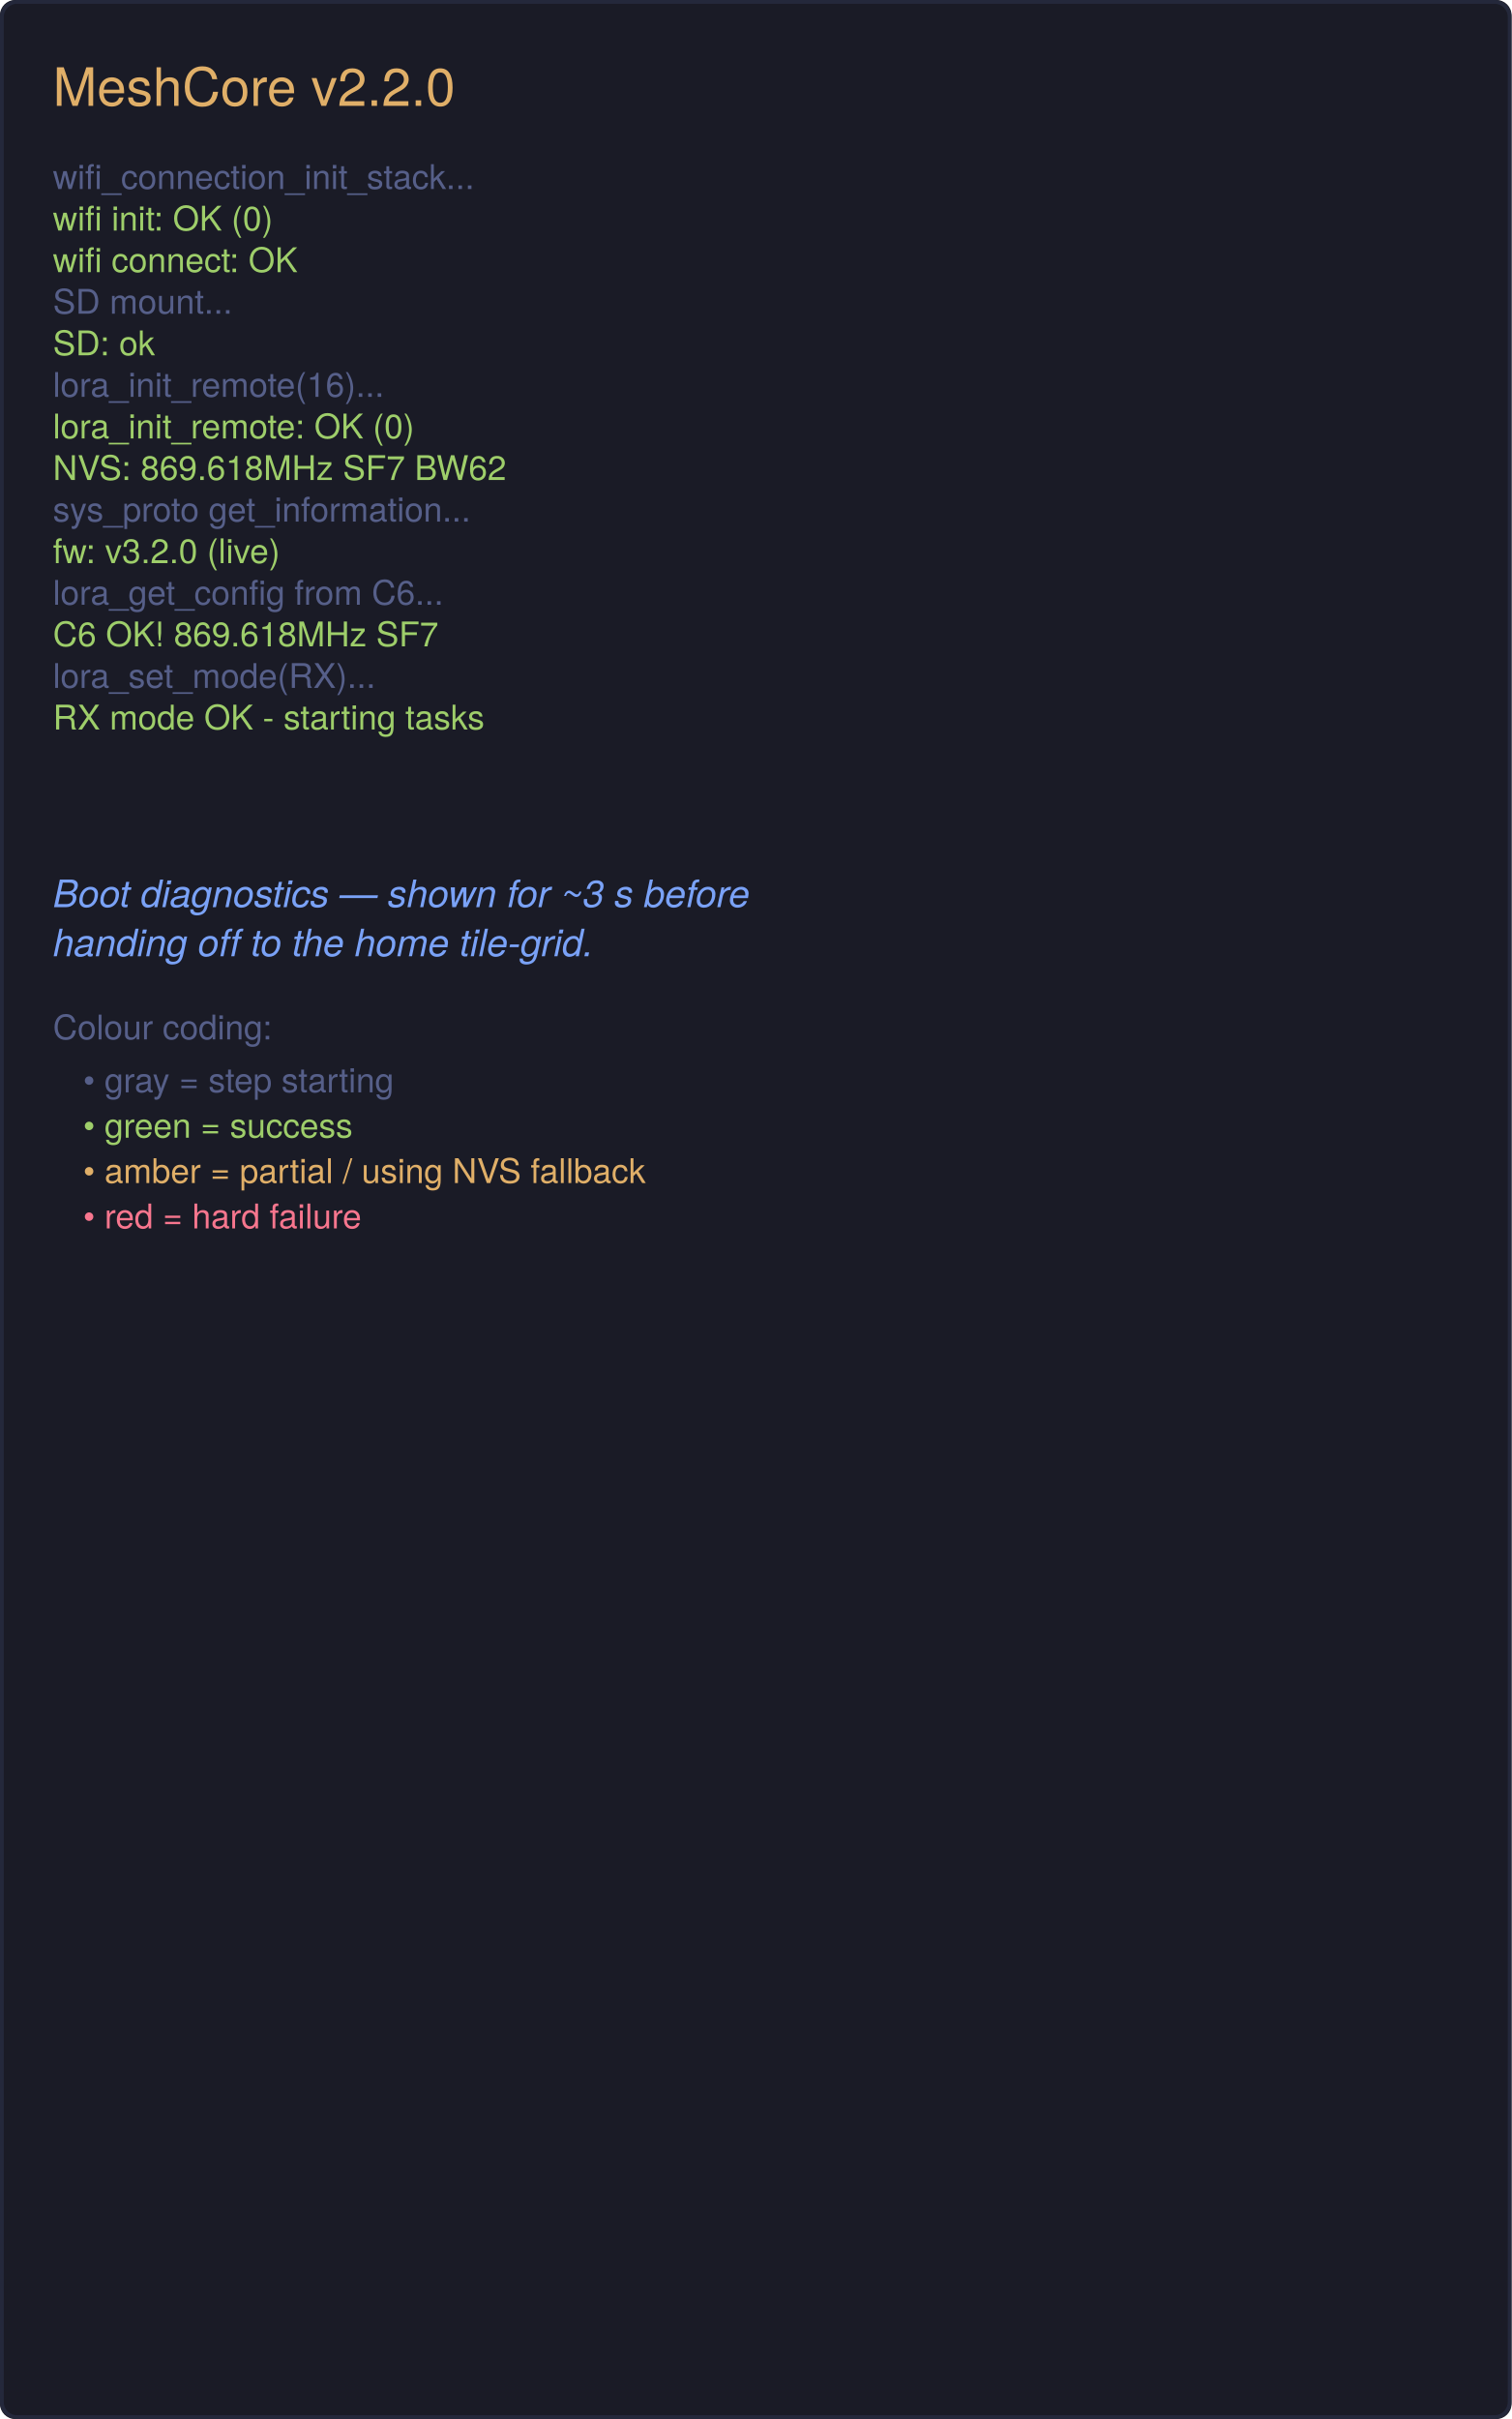
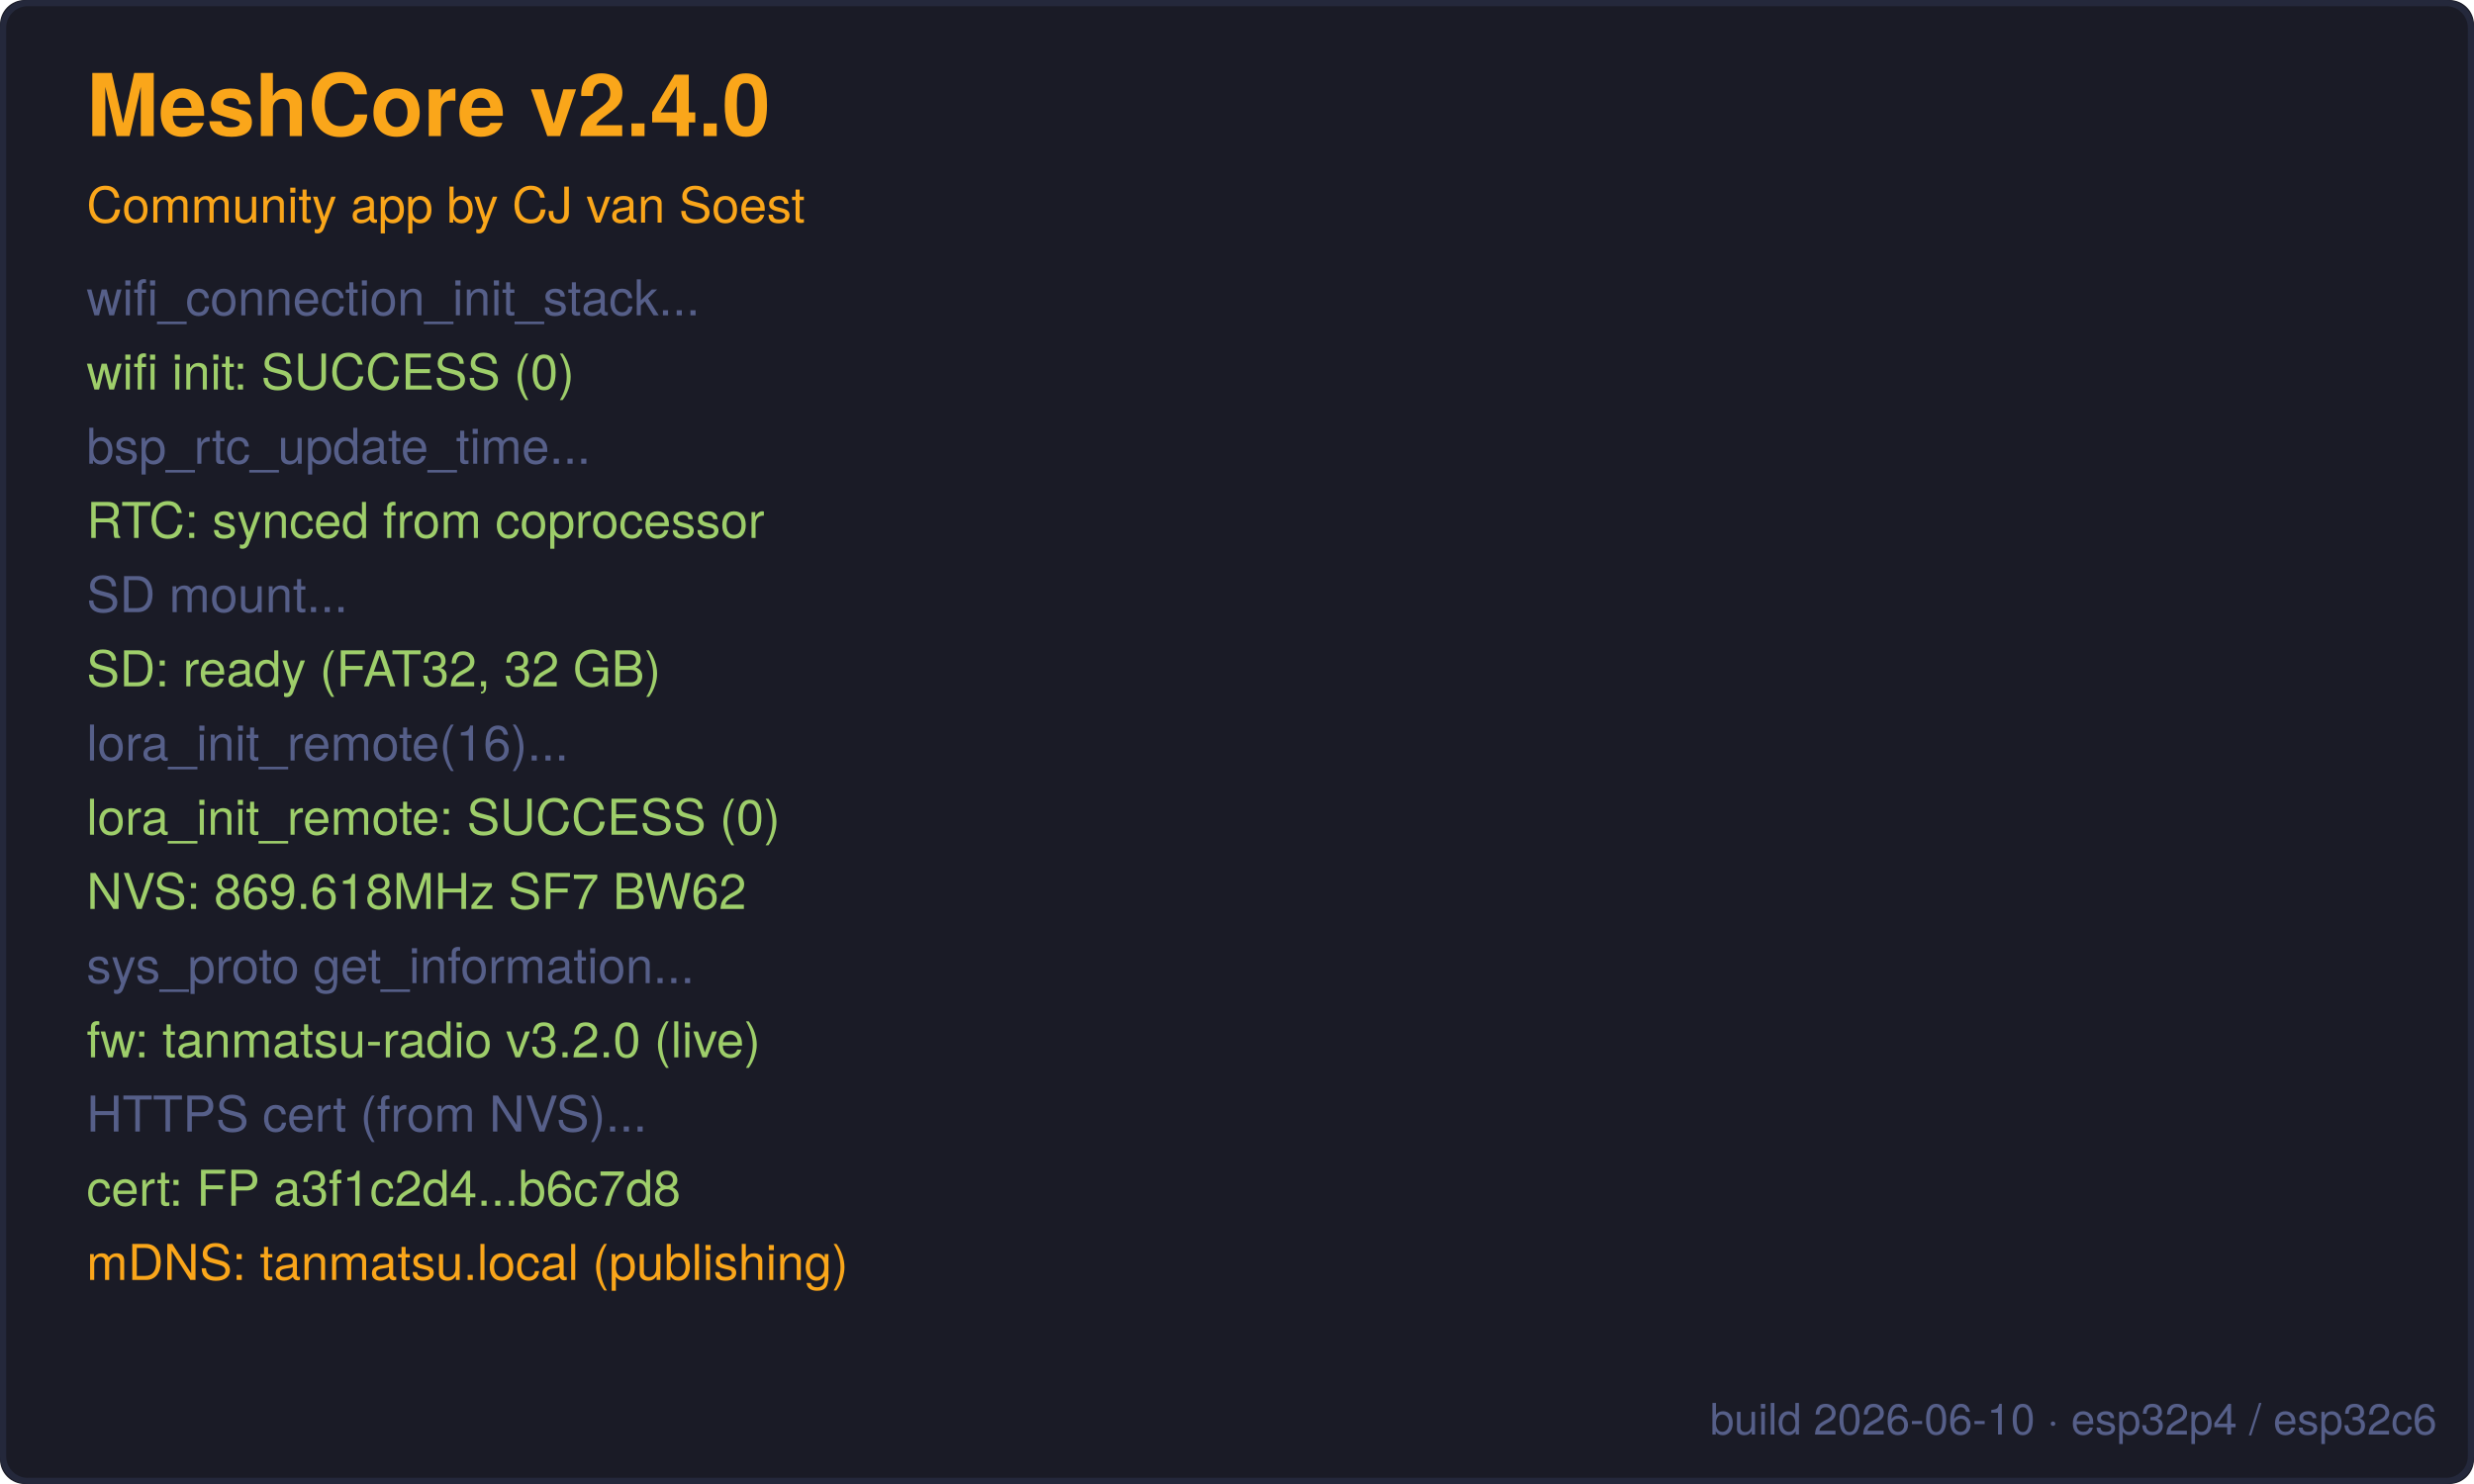
- <svg xmlns="http://www.w3.org/2000/svg" width="400" height="640">
+ <svg xmlns="http://www.w3.org/2000/svg" width="400" height="240" viewBox="0 0 400 240">
  <defs>
    <style type="text/css">
      text { font-family: 'Saira', 'Helvetica Neue', sans-serif; }
    </style>
  </defs>
-   <rect width="400" height="640" fill="#1A1B26" rx="4" />
-   <rect x="0.5" y="0.5" width="399" height="639" fill="none" stroke="#24283B" stroke-width="1" rx="4" />
-   <text x="14" y="28" fill="#E0AF68" font-size="14" font-weight="500">MeshCore v2.2.0</text>
-   <text x="14" y="50" fill="#565F89" font-size="9">wifi_connection_init_stack...</text>
-   <text x="14" y="61" fill="#9ECE6A" font-size="9">  wifi init: OK (0)</text>
-   <text x="14" y="72" fill="#9ECE6A" font-size="9">  wifi connect: OK</text>
-   <text x="14" y="83" fill="#565F89" font-size="9">SD mount...</text>
-   <text x="14" y="94" fill="#9ECE6A" font-size="9">  SD: ok</text>
-   <text x="14" y="105" fill="#565F89" font-size="9">lora_init_remote(16)...</text>
-   <text x="14" y="116" fill="#9ECE6A" font-size="9">  lora_init_remote: OK (0)</text>
-   <text x="14" y="127" fill="#9ECE6A" font-size="9">NVS: 869.618MHz SF7 BW62</text>
-   <text x="14" y="138" fill="#565F89" font-size="9">sys_proto get_information...</text>
-   <text x="14" y="149" fill="#9ECE6A" font-size="9">  fw: v3.2.0 (live)</text>
-   <text x="14" y="160" fill="#565F89" font-size="9">lora_get_config from C6...</text>
-   <text x="14" y="171" fill="#9ECE6A" font-size="9">  C6 OK! 869.618MHz SF7</text>
-   <text x="14" y="182" fill="#565F89" font-size="9">lora_set_mode(RX)...</text>
-   <text x="14" y="193" fill="#9ECE6A" font-size="9">  RX mode OK - starting tasks</text>
-   <text x="14" y="240" fill="#7AA2F7" font-size="10" font-style="italic">Boot diagnostics — shown for ~3 s before</text>
-   <text x="14" y="253" fill="#7AA2F7" font-size="10" font-style="italic">handing off to the home tile-grid.</text>
-   <text x="14" y="275" fill="#565F89" font-size="9">Colour coding:</text>
-   <text x="22" y="289" fill="#565F89" font-size="9">• gray  = step starting</text>
-   <text x="22" y="301" fill="#9ECE6A" font-size="9">• green = success</text>
-   <text x="22" y="313" fill="#E0AF68" font-size="9">• amber = partial / using NVS fallback</text>
-   <text x="22" y="325" fill="#F7768E" font-size="9">• red   = hard failure</text>
+   <rect width="400" height="240" fill="#1A1B26" rx="4" />
+   <rect x="0.5" y="0.5" width="399" height="239" fill="none" stroke="#24283B" stroke-width="1" rx="4" />
+   <text x="14" y="22" fill="#FAA61A" font-size="14" font-weight="700">MeshCore v2.4.0</text>
+   <text x="14" y="36" fill="#FAA61A" font-size="8">Community app by CJ van Soest</text>
+   <g font-family="monospace" font-size="8">
+     <text x="14" y="51" fill="#565F89">wifi_connection_init_stack...</text>
+     <text x="14" y="63" fill="#9ECE6A">  wifi init: SUCCESS (0)</text>
+     <text x="14" y="75" fill="#565F89">bsp_rtc_update_time...</text>
+     <text x="14" y="87" fill="#9ECE6A">  RTC: synced from coprocessor</text>
+     <text x="14" y="99" fill="#565F89">SD mount...</text>
+     <text x="14" y="111" fill="#9ECE6A">  SD: ready (FAT32, 32 GB)</text>
+     <text x="14" y="123" fill="#565F89">lora_init_remote(16)...</text>
+     <text x="14" y="135" fill="#9ECE6A">  lora_init_remote: SUCCESS (0)</text>
+     <text x="14" y="147" fill="#9ECE6A">NVS: 869.618MHz SF7 BW62</text>
+     <text x="14" y="159" fill="#565F89">sys_proto get_information...</text>
+     <text x="14" y="171" fill="#9ECE6A">  fw: tanmatsu-radio v3.2.0 (live)</text>
+     <text x="14" y="183" fill="#565F89">HTTPS cert (from NVS)...</text>
+     <text x="14" y="195" fill="#9ECE6A">  cert: FP a3f1c2d4...b6c7d8</text>
+     <text x="14" y="207" fill="#FAA61A">  mDNS: tanmatsu.local (publishing)</text>
+   </g>
+   <text x="394" y="232" text-anchor="end" fill="#565F89" font-size="7">build 2026-06-10  ·  esp32p4 / esp32c6</text>
</svg>
